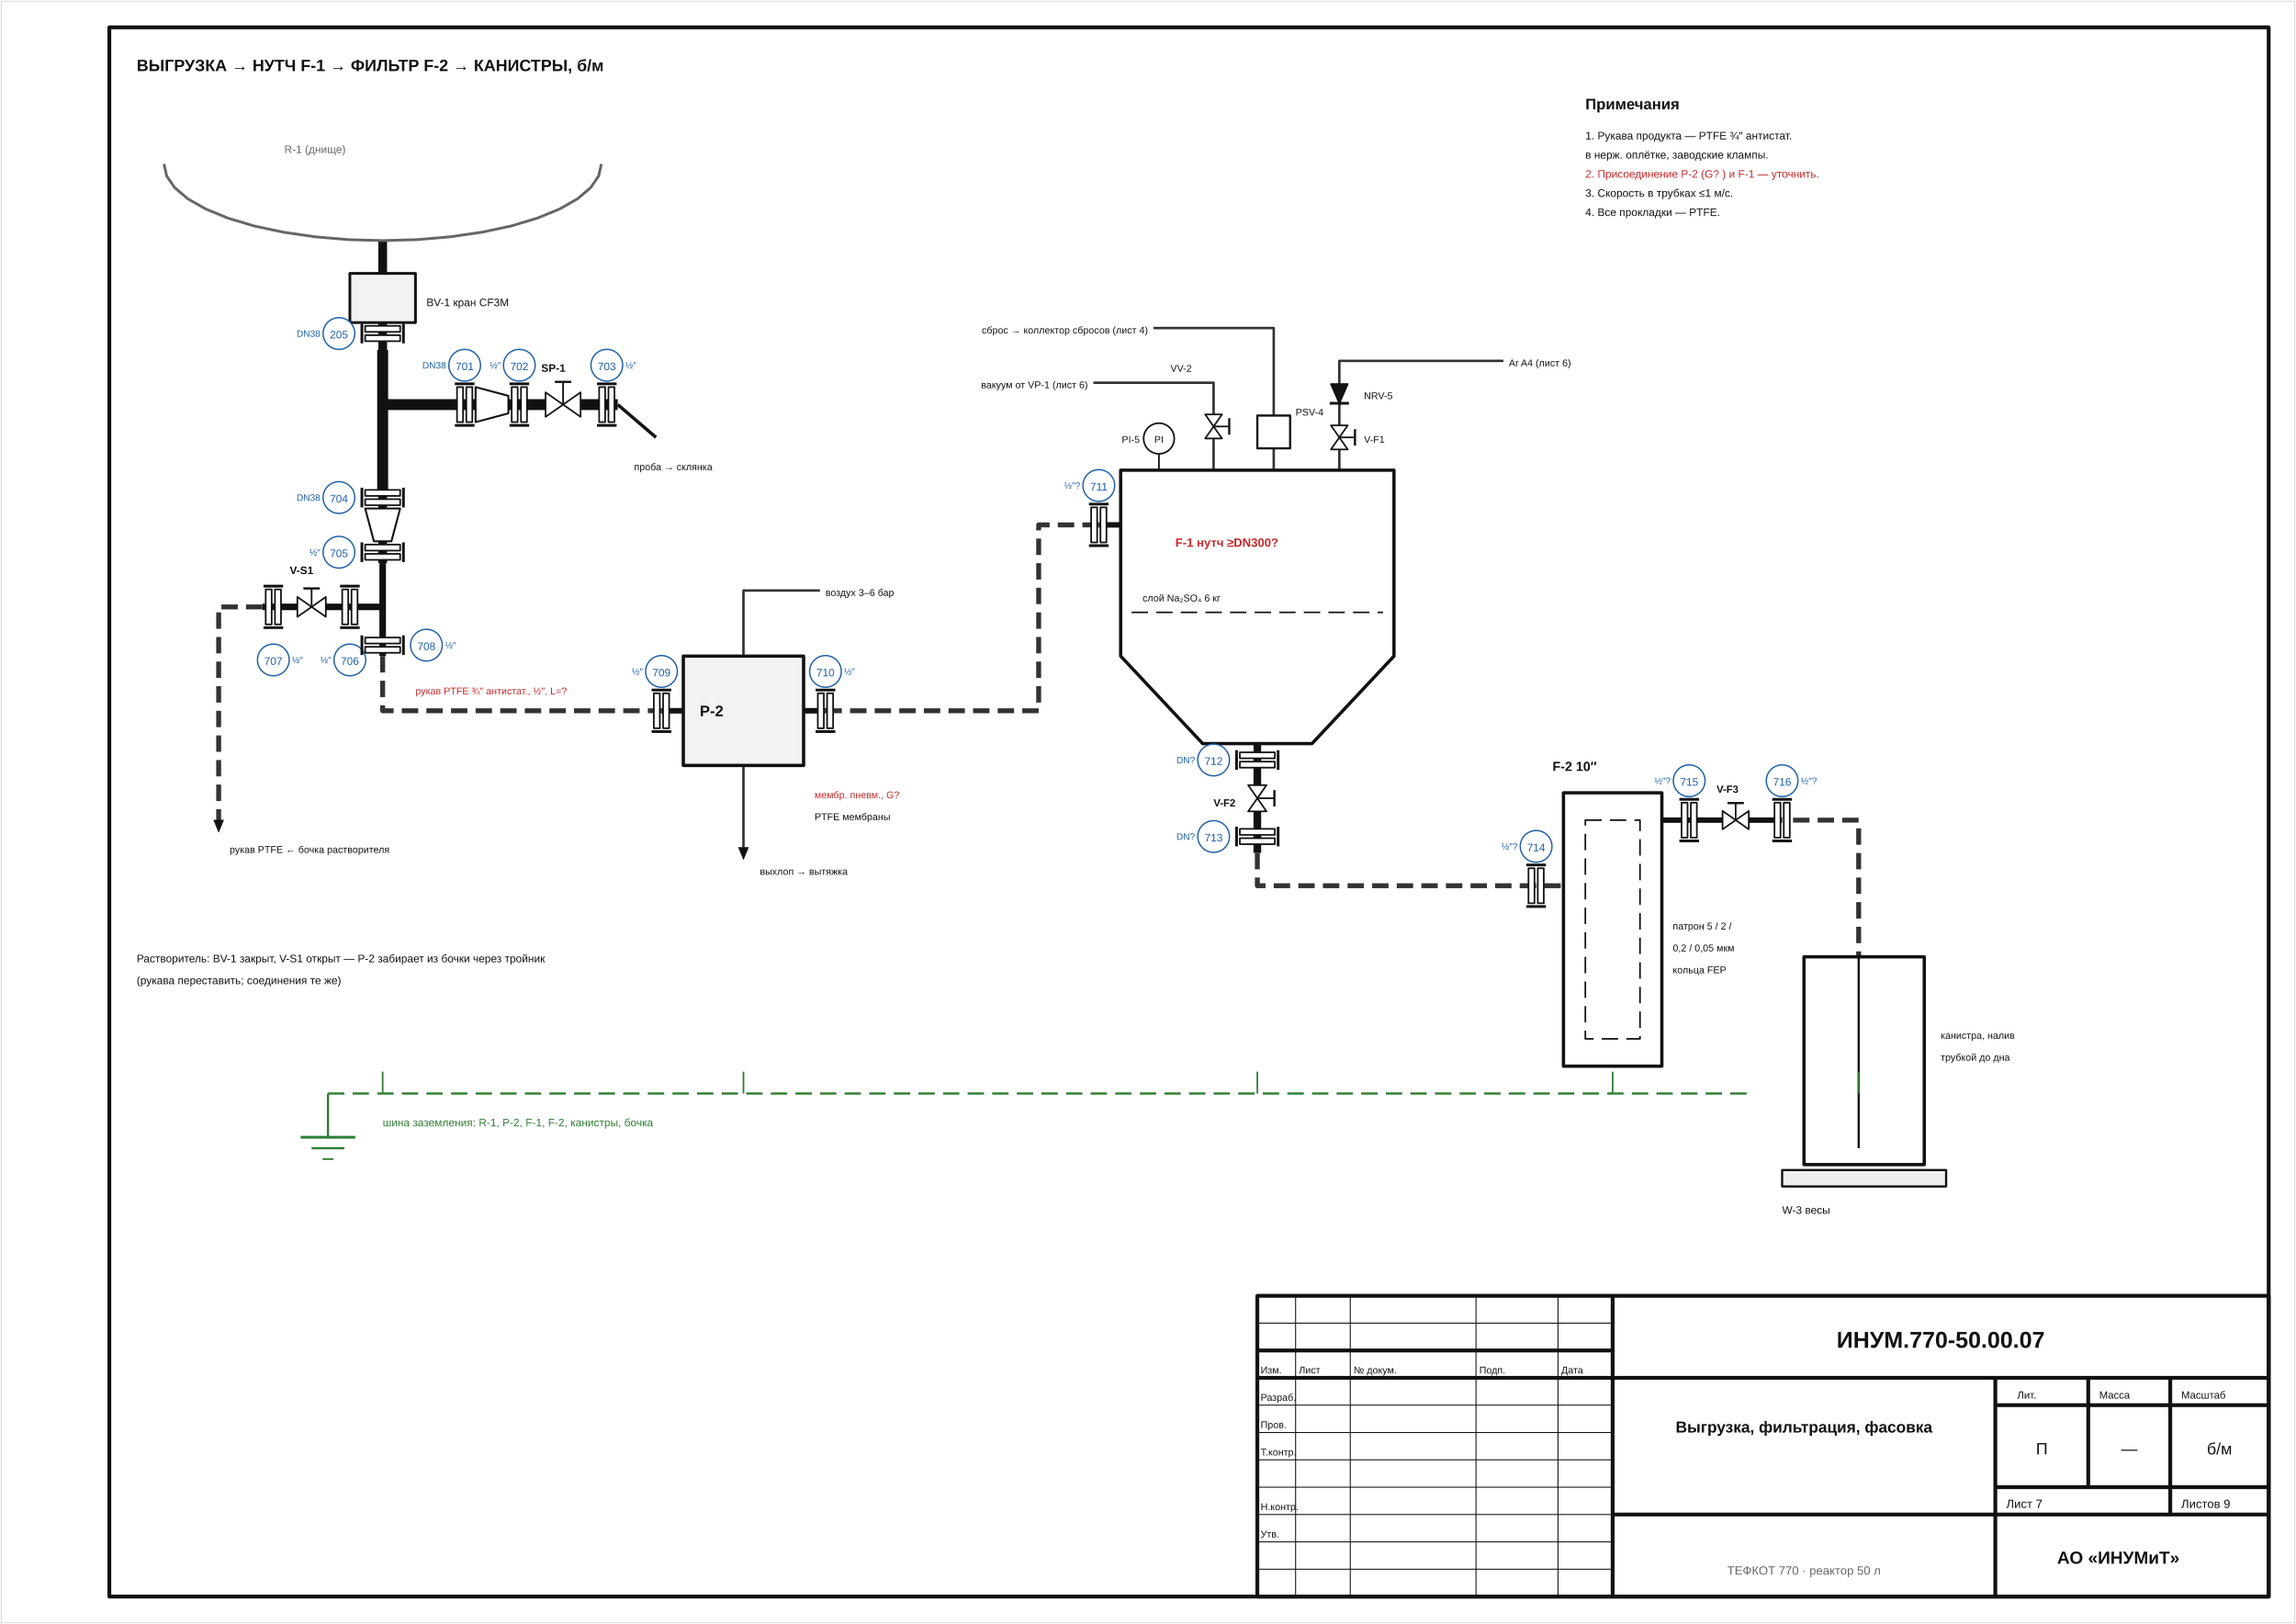
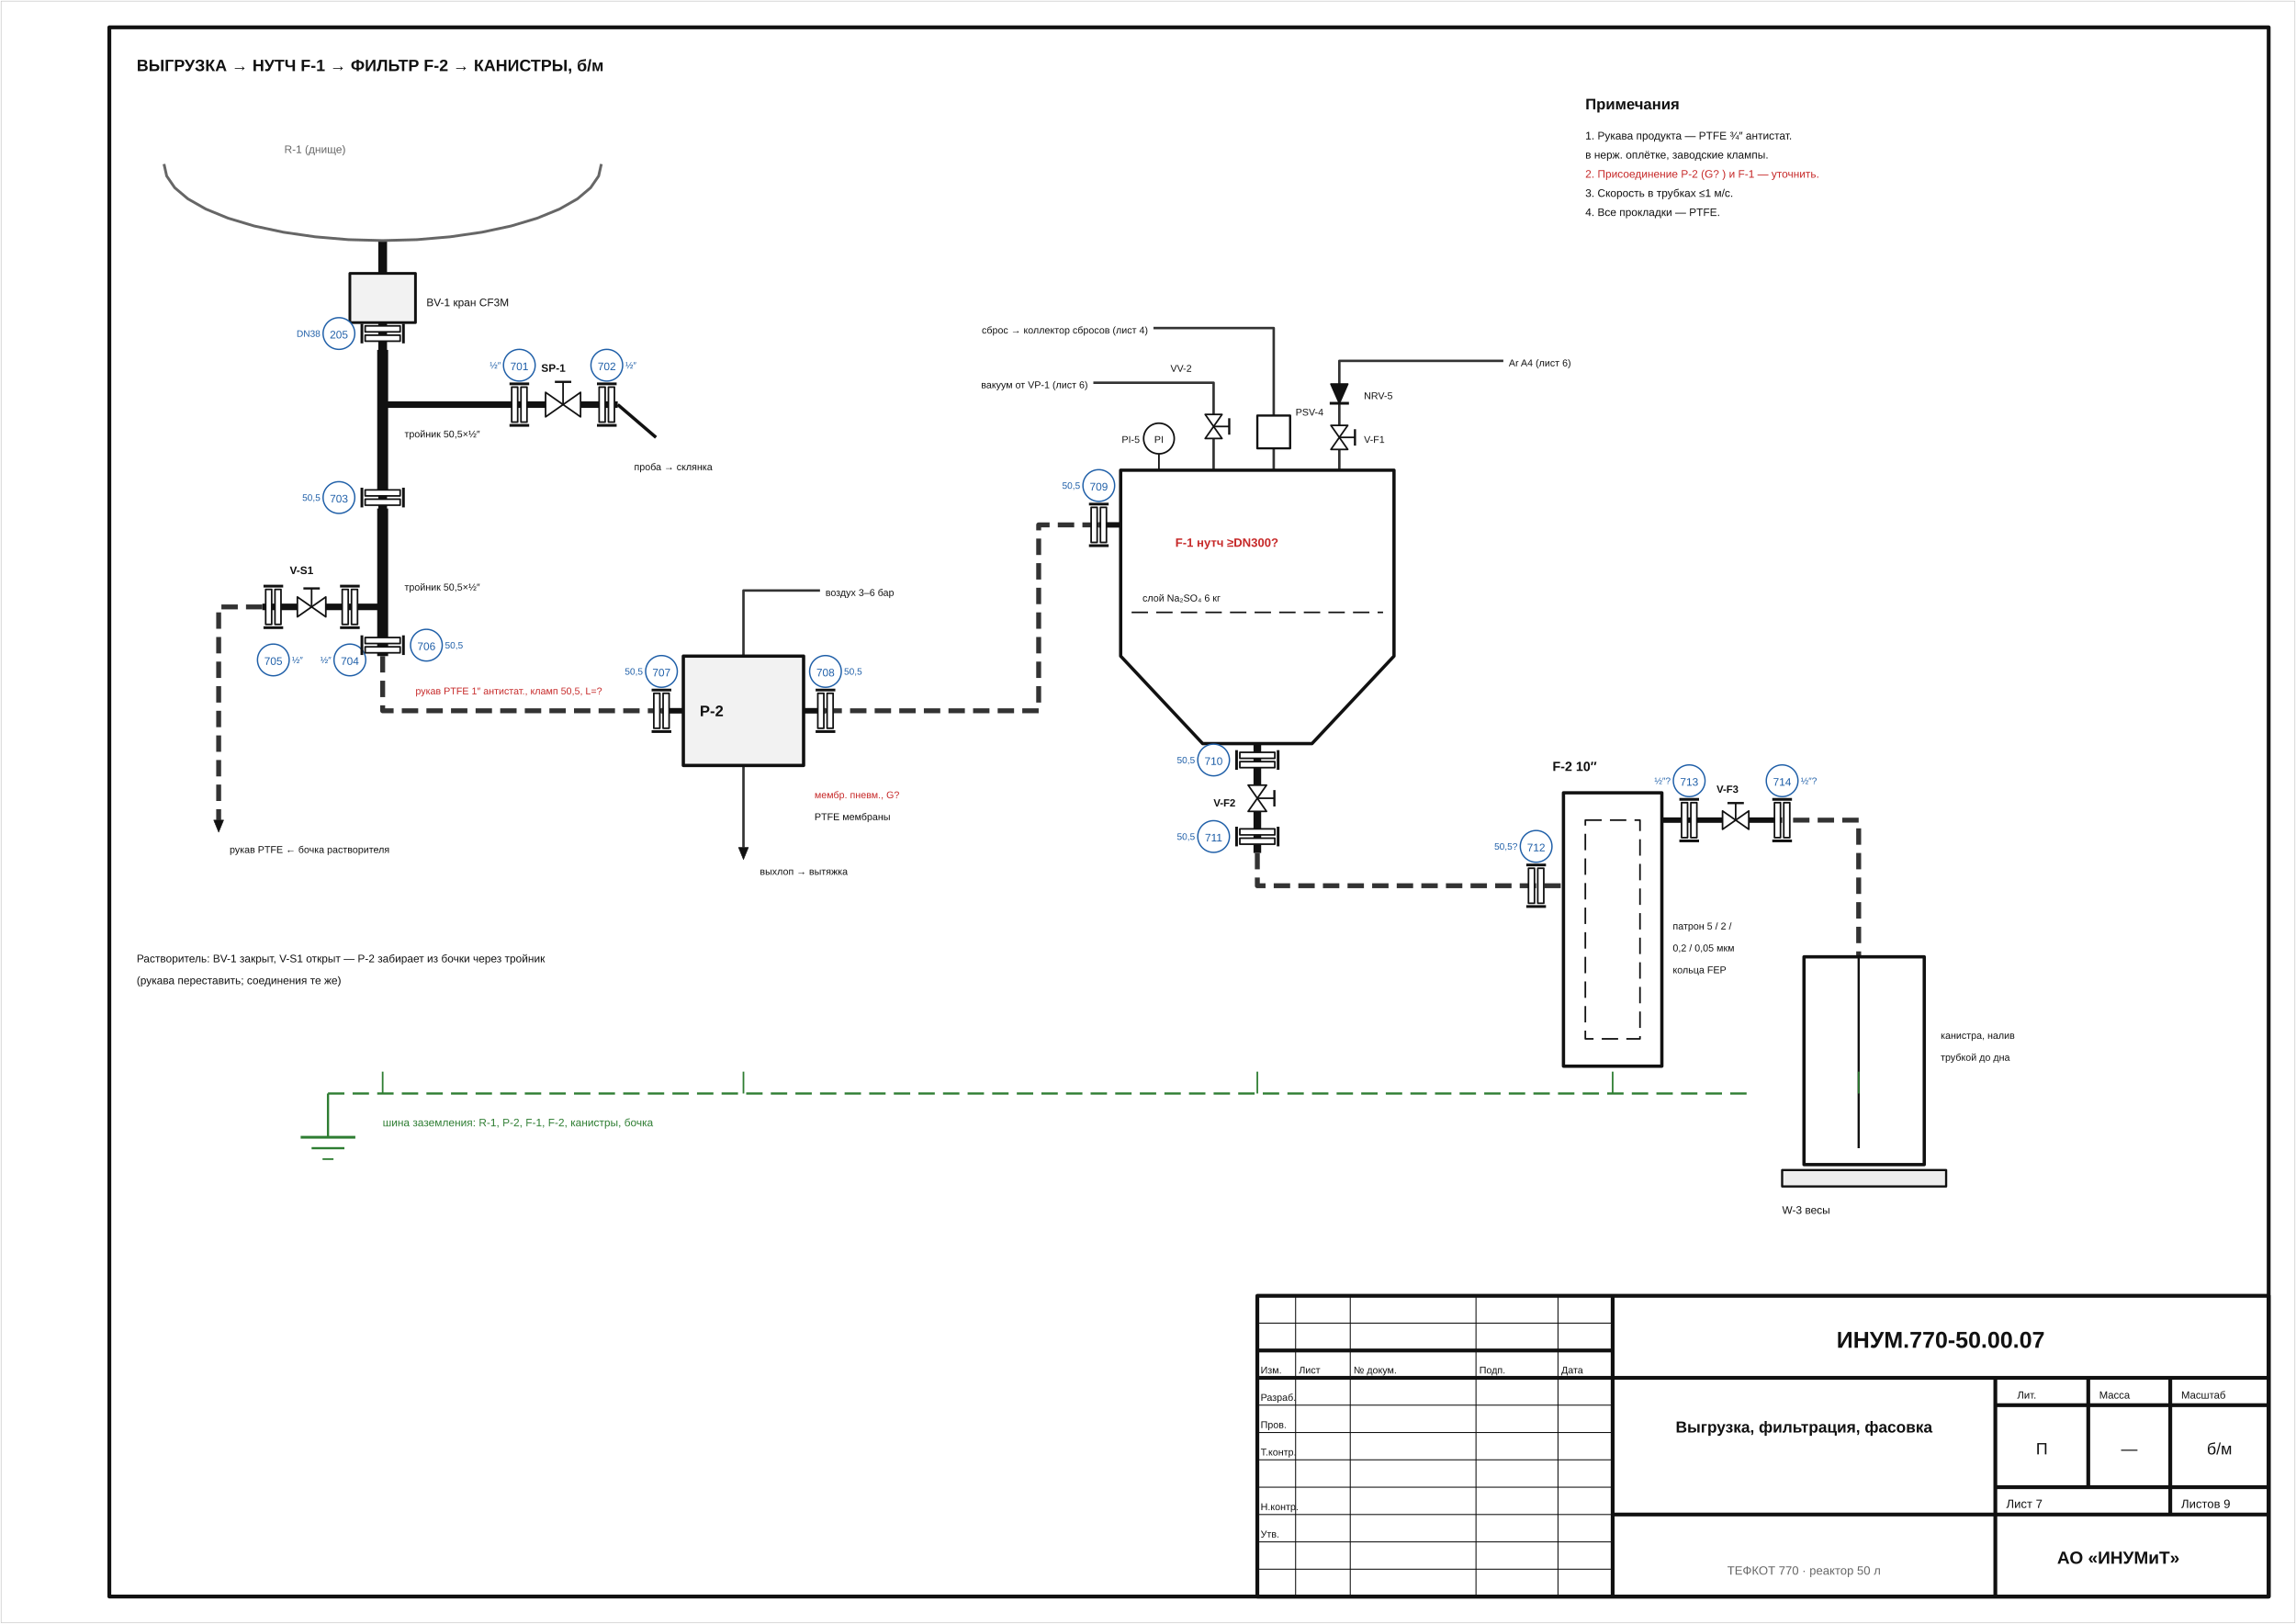
<svg xmlns="http://www.w3.org/2000/svg" viewBox="0 0 420.0 297.0" width="420.0mm" height="297.0mm" font-family="Arial, 'Liberation Sans', sans-serif">
  <rect width="100%" height="100%" fill="#fff" />
  <path d="M230.00,247.00 L295.00,247.00" fill="none" stroke="#111111" stroke-width="0.7" stroke-linejoin="round" />
  <path d="M230.00,252.00 L295.00,252.00" fill="none" stroke="#111111" stroke-width="0.7" stroke-linejoin="round" />
  <path d="M295.00,237.00 L295.00,292.00" fill="none" stroke="#111111" stroke-width="0.7" stroke-linejoin="round" />
  <path d="M295.00,252.00 L415.00,252.00" fill="none" stroke="#111111" stroke-width="0.7" stroke-linejoin="round" />
  <path d="M365.00,252.00 L365.00,292.00" fill="none" stroke="#111111" stroke-width="0.7" stroke-linejoin="round" />
  <path d="M295.00,277.00 L415.00,277.00" fill="none" stroke="#111111" stroke-width="0.7" stroke-linejoin="round" />
  <path d="M365.00,257.00 L415.00,257.00" fill="none" stroke="#111111" stroke-width="0.7" stroke-linejoin="round" />
  <path d="M365.00,272.00 L415.00,272.00" fill="none" stroke="#111111" stroke-width="0.7" stroke-linejoin="round" />
  <path d="M382.00,252.00 L382.00,272.00" fill="none" stroke="#111111" stroke-width="0.7" stroke-linejoin="round" />
  <path d="M397.00,252.00 L397.00,272.00" fill="none" stroke="#111111" stroke-width="0.7" stroke-linejoin="round" />
  <path d="M397.00,272.00 L397.00,277.00" fill="none" stroke="#111111" stroke-width="0.7" stroke-linejoin="round" />
  <path d="M70.00,44.00 L70.00,103.00" fill="none" stroke="#111111" stroke-width="1.6" stroke-linejoin="round" />
  <path d="M70.00,64.00 L70.00,90.00" fill="none" stroke="#111111" stroke-width="2.0" stroke-linejoin="round" />
-   <path d="M70.00,74.00 L99.80,74.00" fill="none" stroke="#111111" stroke-width="2.0" stroke-linejoin="round" />
-   <path d="M106.20,74.00 L113.00,74.00" fill="none" stroke="#111111" stroke-width="2.0" stroke-linejoin="round" />
-   <path d="M70.00,103.00 L70.00,120.00" fill="none" stroke="#111111" stroke-width="1.2" stroke-linejoin="round" />
+   <path d="M70.00,74.00 L99.80,74.00" fill="none" stroke="#111111" stroke-width="1.2" stroke-linejoin="round" />
+   <path d="M106.20,74.00 L113.00,74.00" fill="none" stroke="#111111" stroke-width="1.2" stroke-linejoin="round" />
+   <path d="M70.00,93.00 L70.00,120.00" fill="none" stroke="#111111" stroke-width="2.0" stroke-linejoin="round" />
  <path d="M70.00,111.00 L59.60,111.00" fill="none" stroke="#111111" stroke-width="1.2" stroke-linejoin="round" />
  <path d="M54.40,111.00 L48.00,111.00" fill="none" stroke="#111111" stroke-width="1.2" stroke-linejoin="round" />
  <path d="M48.00,111.00 L40.00,111.00 L40.00,150.00" fill="none" stroke="#333333" stroke-width="0.9" stroke-dasharray="3 1.5" stroke-linejoin="round" />
  <path d="M70.00,120.00 L70.00,130.00 L121.00,130.00" fill="none" stroke="#333333" stroke-width="0.9" stroke-dasharray="3 1.5" stroke-linejoin="round" />
  <path d="M121.00,130.00 L125.00,130.00" fill="none" stroke="#111111" stroke-width="1.0" stroke-linejoin="round" />
  <path d="M147.00,130.00 L151.00,130.00" fill="none" stroke="#111111" stroke-width="1.0" stroke-linejoin="round" />
  <path d="M151.00,130.00 L190.00,130.00 L190.00,96.00 L201.00,96.00" fill="none" stroke="#333333" stroke-width="0.9" stroke-dasharray="3 1.5" stroke-linejoin="round" />
  <path d="M136.00,120.00 L136.00,108.00 L150.00,108.00" fill="none" stroke="#333333" stroke-width="0.45" stroke-linejoin="round" />
  <path d="M136.00,140.00 L136.00,155.00" fill="none" stroke="#333333" stroke-width="0.45" stroke-linejoin="round" />
  <path d="M201.00,96.00 L205.00,96.00" fill="none" stroke="#111111" stroke-width="1.0" stroke-linejoin="round" />
  <path d="M245.00,86.00 L245.00,82.20" fill="none" stroke="#333333" stroke-width="0.45" stroke-linejoin="round" />
  <path d="M245.00,77.80 L245.00,73.76" fill="none" stroke="#333333" stroke-width="0.45" stroke-linejoin="round" />
  <path d="M245.00,70.24 L245.00,66.00 L275.00,66.00" fill="none" stroke="#333333" stroke-width="0.45" stroke-linejoin="round" />
  <path d="M222.00,86.00 L222.00,80.20" fill="none" stroke="#333333" stroke-width="0.45" stroke-linejoin="round" />
  <path d="M222.00,75.80 L222.00,70.00 L200.00,70.00" fill="none" stroke="#333333" stroke-width="0.45" stroke-linejoin="round" />
  <path d="M233.00,86.00 L233.00,82.00" fill="none" stroke="#333333" stroke-width="0.45" stroke-linejoin="round" />
  <path d="M233.00,76.00 L233.00,60.00 L211.00,60.00" fill="none" stroke="#333333" stroke-width="0.45" stroke-linejoin="round" />
  <path d="M230.00,136.00 L230.00,143.60" fill="none" stroke="#111111" stroke-width="1.4" stroke-linejoin="round" />
  <path d="M230.00,148.40 L230.00,156.00" fill="none" stroke="#111111" stroke-width="1.4" stroke-linejoin="round" />
  <path d="M230.00,156.00 L230.00,162.00 L286.00,162.00" fill="none" stroke="#333333" stroke-width="0.9" stroke-dasharray="3 1.5" stroke-linejoin="round" />
  <path d="M304.00,150.00 L315.10,150.00" fill="none" stroke="#111111" stroke-width="1.0" stroke-linejoin="round" />
  <path d="M319.90,150.00 L326.00,150.00" fill="none" stroke="#111111" stroke-width="1.0" stroke-linejoin="round" />
  <path d="M328.00,150.00 L340.00,150.00 L340.00,175.00" fill="none" stroke="#333333" stroke-width="0.9" stroke-dasharray="3 1.5" stroke-linejoin="round" />
  <path d="M0.20,0.20 L419.80,0.20 L419.80,296.80 L0.20,296.80 Z" fill="none" stroke="#bbbbbb" stroke-width="0.1" stroke-linejoin="round" />
  <path d="M20.00,5.00 L415.00,5.00 L415.00,292.00 L20.00,292.00 Z" fill="none" stroke="#111111" stroke-width="0.7" stroke-linejoin="round" />
  <path d="M230.00,237.00 L415.00,237.00 L415.00,292.00 L230.00,292.00 Z" fill="none" stroke="#111111" stroke-width="0.7" stroke-linejoin="round" />
  <path d="M230.00,242.00 L295.00,242.00" fill="none" stroke="#111111" stroke-width="0.18" stroke-linejoin="round" />
  <path d="M230.00,257.00 L295.00,257.00" fill="none" stroke="#111111" stroke-width="0.18" stroke-linejoin="round" />
  <path d="M230.00,262.00 L295.00,262.00" fill="none" stroke="#111111" stroke-width="0.18" stroke-linejoin="round" />
  <path d="M230.00,267.00 L295.00,267.00" fill="none" stroke="#111111" stroke-width="0.18" stroke-linejoin="round" />
  <path d="M230.00,272.00 L295.00,272.00" fill="none" stroke="#111111" stroke-width="0.18" stroke-linejoin="round" />
  <path d="M230.00,277.00 L295.00,277.00" fill="none" stroke="#111111" stroke-width="0.18" stroke-linejoin="round" />
  <path d="M230.00,282.00 L295.00,282.00" fill="none" stroke="#111111" stroke-width="0.18" stroke-linejoin="round" />
  <path d="M230.00,287.00 L295.00,287.00" fill="none" stroke="#111111" stroke-width="0.18" stroke-linejoin="round" />
  <path d="M237.00,237.00 L237.00,292.00" fill="none" stroke="#111111" stroke-width="0.18" stroke-linejoin="round" />
  <path d="M247.00,237.00 L247.00,292.00" fill="none" stroke="#111111" stroke-width="0.18" stroke-linejoin="round" />
  <path d="M270.00,237.00 L270.00,292.00" fill="none" stroke="#111111" stroke-width="0.18" stroke-linejoin="round" />
  <path d="M285.00,237.00 L285.00,292.00" fill="none" stroke="#111111" stroke-width="0.18" stroke-linejoin="round" />
  <text x="230.60" y="251.20" font-size="1.8" text-anchor="start" fill="#111111">Изм.</text>
  <text x="237.60" y="251.20" font-size="1.8" text-anchor="start" fill="#111111">Лист</text>
  <text x="247.60" y="251.20" font-size="1.8" text-anchor="start" fill="#111111">№ докум.</text>
  <text x="270.60" y="251.20" font-size="1.8" text-anchor="start" fill="#111111">Подп.</text>
  <text x="285.60" y="251.20" font-size="1.8" text-anchor="start" fill="#111111">Дата</text>
  <text x="230.60" y="256.20" font-size="1.8" text-anchor="start" fill="#111111">Разраб.</text>
  <text x="230.60" y="261.20" font-size="1.8" text-anchor="start" fill="#111111">Пров.</text>
  <text x="230.60" y="266.20" font-size="1.8" text-anchor="start" fill="#111111">Т.контр.</text>
  <text x="230.60" y="276.20" font-size="1.8" text-anchor="start" fill="#111111">Н.контр.</text>
  <text x="230.60" y="281.20" font-size="1.8" text-anchor="start" fill="#111111">Утв.</text>
  <text x="248.60" y="256.20" font-size="1.8" text-anchor="start" fill="#111111" />
  <text x="355.00" y="246.50" font-size="4.2" text-anchor="middle" fill="#111111" font-weight="bold">ИНУМ.770-50.00.07</text>
  <text x="330.00" y="262.00" font-size="2.9" text-anchor="middle" fill="#111111" font-weight="bold">Выгрузка, фильтрация, фасовка</text>
  <text x="369.00" y="255.80" font-size="1.9" text-anchor="start" fill="#111111">Лит.</text>
  <text x="384.00" y="255.80" font-size="1.9" text-anchor="start" fill="#111111">Масса</text>
  <text x="399.00" y="255.80" font-size="1.9" text-anchor="start" fill="#111111">Масштаб</text>
  <text x="373.50" y="266.00" font-size="3" text-anchor="middle" fill="#111111">П</text>
  <text x="389.50" y="266.00" font-size="3" text-anchor="middle" fill="#111111">—</text>
  <text x="406.00" y="266.00" font-size="3" text-anchor="middle" fill="#111111">б/м</text>
  <text x="367.00" y="275.80" font-size="2.2" text-anchor="start" fill="#111111">Лист 7</text>
  <text x="399.00" y="275.80" font-size="2.2" text-anchor="start" fill="#111111">Листов 9</text>
  <text x="387.50" y="286.00" font-size="3.2" text-anchor="middle" fill="#111111" font-weight="bold">АО «ИНУМиТ»</text>
  <text x="330.00" y="288.00" font-size="2.2" text-anchor="middle" fill="#666666">ТЕФКОТ 770 · реактор 50 л</text>
  <text x="25.00" y="13.00" font-size="3.0" text-anchor="start" fill="#111111" font-weight="bold">ВЫГРУЗКА → НУТЧ F-1 → ФИЛЬТР F-2 → КАНИСТРЫ, б/м</text>
  <path d="M30.00,30.00 L30.49,32.19 L31.96,34.33 L34.36,36.36 L37.64,38.23 L41.72,39.90 L46.49,41.33 L51.84,42.47 L57.64,43.31 L63.74,43.83 L70.00,44.00 L76.26,43.83 L82.36,43.31 L88.16,42.47 L93.51,41.33 L98.28,39.90 L102.36,38.23 L105.64,36.36 L108.04,34.33 L109.51,32.19 L110.00,30.00" fill="none" stroke="#666666" stroke-width="0.5" stroke-linejoin="round" />
  <text x="52.00" y="28.00" font-size="2.0" text-anchor="start" fill="#666666">R-1 (днище)</text>
  <path d="M64.00,50.00 L76.00,50.00 L76.00,59.00 L64.00,59.00 Z" fill="#f2f2f2" stroke="#111111" stroke-width="0.5" stroke-linejoin="round" />
  <text x="78.00" y="56.00" font-size="2.0" text-anchor="start" fill="#111111">BV-1 кран CF3M</text>
  <path d="M66.80,59.60 L73.20,59.60 L73.20,60.70 L66.80,60.70 Z" fill="#ffffff" stroke="#111111" stroke-width="0.3" stroke-linejoin="round" />
  <path d="M66.80,61.30 L73.20,61.30 L73.20,62.40 L66.80,62.40 Z" fill="#ffffff" stroke="#111111" stroke-width="0.3" stroke-linejoin="round" />
  <path d="M66.20,59.20 L66.20,62.80" fill="none" stroke="#111111" stroke-width="0.5" stroke-linejoin="round" />
  <path d="M73.80,59.20 L73.80,62.80" fill="none" stroke="#111111" stroke-width="0.5" stroke-linejoin="round" />
  <circle cx="62.00" cy="61.00" r="2.90" fill="#ffffff" stroke="#1f5fa8" stroke-width="0.25" />
  <text x="62.00" y="61.90" font-size="2.0" text-anchor="middle" fill="#1f5fa8">205</text>
-   <path d="M83.60,70.80 L84.70,70.80 L84.70,77.20 L83.60,77.20 Z" fill="#ffffff" stroke="#111111" stroke-width="0.3" stroke-linejoin="round" />
-   <path d="M85.30,70.80 L86.40,70.80 L86.40,77.20 L85.30,77.20 Z" fill="#ffffff" stroke="#111111" stroke-width="0.3" stroke-linejoin="round" />
-   <path d="M83.20,70.20 L86.80,70.20" fill="none" stroke="#111111" stroke-width="0.5" stroke-linejoin="round" />
-   <path d="M83.20,77.80 L86.80,77.80" fill="none" stroke="#111111" stroke-width="0.5" stroke-linejoin="round" />
-   <circle cx="85.00" cy="66.80" r="2.90" fill="#ffffff" stroke="#1f5fa8" stroke-width="0.25" />
-   <text x="85.00" y="67.70" font-size="2.0" text-anchor="middle" fill="#1f5fa8">701</text>
-   <path d="M87.00,70.80 L87.00,77.20 L93.00,75.60 L93.00,72.40 Z" fill="#ffffff" stroke="#111111" stroke-width="0.35" stroke-linejoin="round" />
  <path d="M93.60,70.80 L94.70,70.80 L94.70,77.20 L93.60,77.20 Z" fill="#ffffff" stroke="#111111" stroke-width="0.3" stroke-linejoin="round" />
  <path d="M95.30,70.80 L96.40,70.80 L96.40,77.20 L95.30,77.20 Z" fill="#ffffff" stroke="#111111" stroke-width="0.3" stroke-linejoin="round" />
  <path d="M93.20,70.20 L96.80,70.20" fill="none" stroke="#111111" stroke-width="0.5" stroke-linejoin="round" />
  <path d="M93.20,77.80 L96.80,77.80" fill="none" stroke="#111111" stroke-width="0.5" stroke-linejoin="round" />
  <circle cx="95.00" cy="66.80" r="2.90" fill="#ffffff" stroke="#1f5fa8" stroke-width="0.25" />
-   <text x="95.00" y="67.70" font-size="2.0" text-anchor="middle" fill="#1f5fa8">702</text>
+   <text x="95.00" y="67.70" font-size="2.0" text-anchor="middle" fill="#1f5fa8">701</text>
+   <text x="74.00" y="80.00" font-size="1.8" text-anchor="start" fill="#111111">тройник 50,5×½″</text>
  <path d="M99.80,71.76 L106.20,76.24 L106.20,71.76 L99.80,76.24 Z" fill="#ffffff" stroke="#111111" stroke-width="0.3" stroke-linejoin="round" />
  <path d="M103.00,74.00 L103.00,69.84" fill="none" stroke="#111111" stroke-width="0.3" stroke-linejoin="round" />
  <path d="M101.50,69.84 L104.50,69.84" fill="none" stroke="#111111" stroke-width="0.4" stroke-linejoin="round" />
  <text x="99.00" y="68.00" font-size="2.0" text-anchor="start" fill="#111111" font-weight="bold">SP-1</text>
  <path d="M109.60,70.80 L110.70,70.80 L110.70,77.20 L109.60,77.20 Z" fill="#ffffff" stroke="#111111" stroke-width="0.3" stroke-linejoin="round" />
  <path d="M111.30,70.80 L112.40,70.80 L112.40,77.20 L111.30,77.20 Z" fill="#ffffff" stroke="#111111" stroke-width="0.3" stroke-linejoin="round" />
  <path d="M109.20,70.20 L112.80,70.20" fill="none" stroke="#111111" stroke-width="0.5" stroke-linejoin="round" />
  <path d="M109.20,77.80 L112.80,77.80" fill="none" stroke="#111111" stroke-width="0.5" stroke-linejoin="round" />
  <circle cx="111.00" cy="66.80" r="2.90" fill="#ffffff" stroke="#1f5fa8" stroke-width="0.25" />
-   <text x="111.00" y="67.70" font-size="2.0" text-anchor="middle" fill="#1f5fa8">703</text>
+   <text x="111.00" y="67.70" font-size="2.0" text-anchor="middle" fill="#1f5fa8">702</text>
  <path d="M113.00,74.00 L120.00,80.00" fill="none" stroke="#111111" stroke-width="0.6" stroke-linejoin="round" />
  <text x="116.00" y="86.00" font-size="1.8" text-anchor="start" fill="#111111">проба → склянка</text>
  <path d="M66.80,89.60 L73.20,89.60 L73.20,90.70 L66.80,90.70 Z" fill="#ffffff" stroke="#111111" stroke-width="0.3" stroke-linejoin="round" />
  <path d="M66.80,91.30 L73.20,91.30 L73.20,92.40 L66.80,92.40 Z" fill="#ffffff" stroke="#111111" stroke-width="0.3" stroke-linejoin="round" />
  <path d="M66.20,89.20 L66.20,92.80" fill="none" stroke="#111111" stroke-width="0.5" stroke-linejoin="round" />
  <path d="M73.80,89.20 L73.80,92.80" fill="none" stroke="#111111" stroke-width="0.5" stroke-linejoin="round" />
  <circle cx="62.00" cy="91.00" r="2.90" fill="#ffffff" stroke="#1f5fa8" stroke-width="0.25" />
-   <text x="62.00" y="91.90" font-size="2.0" text-anchor="middle" fill="#1f5fa8">704</text>
-   <path d="M66.80,93.00 L73.20,93.00 L71.60,99.00 L68.40,99.00 Z" fill="#ffffff" stroke="#111111" stroke-width="0.35" stroke-linejoin="round" />
-   <path d="M66.80,99.60 L73.20,99.60 L73.20,100.70 L66.80,100.70 Z" fill="#ffffff" stroke="#111111" stroke-width="0.3" stroke-linejoin="round" />
-   <path d="M66.80,101.30 L73.20,101.30 L73.20,102.40 L66.80,102.40 Z" fill="#ffffff" stroke="#111111" stroke-width="0.3" stroke-linejoin="round" />
-   <path d="M66.20,99.20 L66.20,102.80" fill="none" stroke="#111111" stroke-width="0.5" stroke-linejoin="round" />
-   <path d="M73.80,99.20 L73.80,102.80" fill="none" stroke="#111111" stroke-width="0.5" stroke-linejoin="round" />
-   <circle cx="62.00" cy="101.00" r="2.90" fill="#ffffff" stroke="#1f5fa8" stroke-width="0.25" />
-   <text x="62.00" y="101.90" font-size="2.0" text-anchor="middle" fill="#1f5fa8">705</text>
+   <text x="62.00" y="91.90" font-size="2.0" text-anchor="middle" fill="#1f5fa8">703</text>
+   <text x="74.00" y="108.00" font-size="1.8" text-anchor="start" fill="#111111">тройник 50,5×½″</text>
  <path d="M62.60,107.80 L63.70,107.80 L63.70,114.20 L62.60,114.20 Z" fill="#ffffff" stroke="#111111" stroke-width="0.3" stroke-linejoin="round" />
  <path d="M64.30,107.80 L65.40,107.80 L65.40,114.20 L64.30,114.20 Z" fill="#ffffff" stroke="#111111" stroke-width="0.3" stroke-linejoin="round" />
  <path d="M62.20,107.20 L65.80,107.20" fill="none" stroke="#111111" stroke-width="0.5" stroke-linejoin="round" />
  <path d="M62.20,114.80 L65.80,114.80" fill="none" stroke="#111111" stroke-width="0.5" stroke-linejoin="round" />
  <circle cx="64.00" cy="120.70" r="2.90" fill="#ffffff" stroke="#1f5fa8" stroke-width="0.25" />
-   <text x="64.00" y="121.60" font-size="2.0" text-anchor="middle" fill="#1f5fa8">706</text>
+   <text x="64.00" y="121.60" font-size="2.0" text-anchor="middle" fill="#1f5fa8">704</text>
  <path d="M54.40,109.18 L59.60,112.82 L59.60,109.18 L54.40,112.82 Z" fill="#ffffff" stroke="#111111" stroke-width="0.3" stroke-linejoin="round" />
  <path d="M57.00,111.00 L57.00,107.62" fill="none" stroke="#111111" stroke-width="0.3" stroke-linejoin="round" />
  <path d="M55.50,107.62 L58.50,107.62" fill="none" stroke="#111111" stroke-width="0.4" stroke-linejoin="round" />
  <text x="53.00" y="105.00" font-size="2.0" text-anchor="start" fill="#111111" font-weight="bold">V-S1</text>
  <path d="M48.60,107.80 L49.70,107.80 L49.70,114.20 L48.60,114.20 Z" fill="#ffffff" stroke="#111111" stroke-width="0.3" stroke-linejoin="round" />
  <path d="M50.30,107.80 L51.40,107.80 L51.40,114.20 L50.30,114.20 Z" fill="#ffffff" stroke="#111111" stroke-width="0.3" stroke-linejoin="round" />
  <path d="M48.20,107.20 L51.80,107.20" fill="none" stroke="#111111" stroke-width="0.5" stroke-linejoin="round" />
  <path d="M48.20,114.80 L51.80,114.80" fill="none" stroke="#111111" stroke-width="0.5" stroke-linejoin="round" />
  <circle cx="50.00" cy="120.70" r="2.90" fill="#ffffff" stroke="#1f5fa8" stroke-width="0.25" />
-   <text x="50.00" y="121.60" font-size="2.0" text-anchor="middle" fill="#1f5fa8">707</text>
+   <text x="50.00" y="121.60" font-size="2.0" text-anchor="middle" fill="#1f5fa8">705</text>
  <path d="M40.00,152.20 L39.10,150.00 L40.90,150.00 Z" fill="#111111" stroke="#111111" stroke-width="0.1" stroke-linejoin="round" />
  <text x="42.00" y="156.00" font-size="1.8" text-anchor="start" fill="#111111">рукав PTFE ← бочка растворителя</text>
  <path d="M66.80,116.60 L73.20,116.60 L73.20,117.70 L66.80,117.70 Z" fill="#ffffff" stroke="#111111" stroke-width="0.3" stroke-linejoin="round" />
  <path d="M66.80,118.30 L73.20,118.30 L73.20,119.40 L66.80,119.40 Z" fill="#ffffff" stroke="#111111" stroke-width="0.3" stroke-linejoin="round" />
  <path d="M66.20,116.20 L66.20,119.80" fill="none" stroke="#111111" stroke-width="0.5" stroke-linejoin="round" />
  <path d="M73.80,116.20 L73.80,119.80" fill="none" stroke="#111111" stroke-width="0.5" stroke-linejoin="round" />
  <circle cx="78.00" cy="118.00" r="2.90" fill="#ffffff" stroke="#1f5fa8" stroke-width="0.25" />
-   <text x="78.00" y="118.90" font-size="2.0" text-anchor="middle" fill="#1f5fa8">708</text>
-   <text x="76.00" y="127.00" font-size="1.8" text-anchor="start" fill="#c62828">рукав PTFE ¾″ антистат., ½″, L=?</text>
+   <text x="78.00" y="118.90" font-size="2.0" text-anchor="middle" fill="#1f5fa8">706</text>
+   <text x="76.00" y="127.00" font-size="1.8" text-anchor="start" fill="#c62828">рукав PTFE 1″ антистат., кламп 50,5, L=?</text>
  <path d="M119.60,126.80 L120.70,126.80 L120.70,133.20 L119.60,133.20 Z" fill="#ffffff" stroke="#111111" stroke-width="0.3" stroke-linejoin="round" />
  <path d="M121.30,126.80 L122.40,126.80 L122.40,133.20 L121.30,133.20 Z" fill="#ffffff" stroke="#111111" stroke-width="0.3" stroke-linejoin="round" />
  <path d="M119.20,126.20 L122.80,126.20" fill="none" stroke="#111111" stroke-width="0.5" stroke-linejoin="round" />
  <path d="M119.20,133.80 L122.80,133.80" fill="none" stroke="#111111" stroke-width="0.5" stroke-linejoin="round" />
  <circle cx="121.00" cy="122.80" r="2.90" fill="#ffffff" stroke="#1f5fa8" stroke-width="0.25" />
-   <text x="121.00" y="123.70" font-size="2.0" text-anchor="middle" fill="#1f5fa8">709</text>
+   <text x="121.00" y="123.70" font-size="2.0" text-anchor="middle" fill="#1f5fa8">707</text>
  <path d="M125.00,120.00 L147.00,120.00 L147.00,140.00 L125.00,140.00 Z" fill="#f2f2f2" stroke="#111111" stroke-width="0.6" stroke-linejoin="round" />
  <text x="128.00" y="131.00" font-size="2.8" text-anchor="start" fill="#111111" font-weight="bold">P-2</text>
  <text x="149.00" y="146.00" font-size="1.8" text-anchor="start" fill="#c62828">мембр. пневм., G?</text>
  <text x="149.00" y="150.00" font-size="1.8" text-anchor="start" fill="#111111">PTFE мембраны</text>
  <path d="M149.60,126.80 L150.70,126.80 L150.70,133.20 L149.60,133.20 Z" fill="#ffffff" stroke="#111111" stroke-width="0.3" stroke-linejoin="round" />
  <path d="M151.30,126.80 L152.40,126.80 L152.40,133.20 L151.30,133.20 Z" fill="#ffffff" stroke="#111111" stroke-width="0.3" stroke-linejoin="round" />
  <path d="M149.20,126.20 L152.80,126.20" fill="none" stroke="#111111" stroke-width="0.5" stroke-linejoin="round" />
  <path d="M149.20,133.80 L152.80,133.80" fill="none" stroke="#111111" stroke-width="0.5" stroke-linejoin="round" />
  <circle cx="151.00" cy="122.80" r="2.90" fill="#ffffff" stroke="#1f5fa8" stroke-width="0.25" />
-   <text x="151.00" y="123.70" font-size="2.0" text-anchor="middle" fill="#1f5fa8">710</text>
+   <text x="151.00" y="123.70" font-size="2.0" text-anchor="middle" fill="#1f5fa8">708</text>
  <text x="151.00" y="109.00" font-size="1.8" text-anchor="start" fill="#111111">воздух 3–6 бар</text>
  <path d="M136.00,157.20 L135.10,155.00 L136.90,155.00 Z" fill="#111111" stroke="#111111" stroke-width="0.1" stroke-linejoin="round" />
  <text x="139.00" y="160.00" font-size="1.8" text-anchor="start" fill="#111111">выхлоп → вытяжка</text>
  <path d="M199.60,92.80 L200.70,92.80 L200.70,99.20 L199.60,99.20 Z" fill="#ffffff" stroke="#111111" stroke-width="0.3" stroke-linejoin="round" />
  <path d="M201.30,92.80 L202.40,92.80 L202.40,99.20 L201.30,99.20 Z" fill="#ffffff" stroke="#111111" stroke-width="0.3" stroke-linejoin="round" />
  <path d="M199.20,92.20 L202.80,92.20" fill="none" stroke="#111111" stroke-width="0.5" stroke-linejoin="round" />
  <path d="M199.20,99.80 L202.80,99.80" fill="none" stroke="#111111" stroke-width="0.5" stroke-linejoin="round" />
  <circle cx="201.00" cy="88.80" r="2.90" fill="#ffffff" stroke="#1f5fa8" stroke-width="0.25" />
-   <text x="201.00" y="89.70" font-size="2.0" text-anchor="middle" fill="#1f5fa8">711</text>
+   <text x="201.00" y="89.70" font-size="2.0" text-anchor="middle" fill="#1f5fa8">709</text>
  <path d="M205.00,86.00 L255.00,86.00 L255.00,120.00 L240.00,136.00 L220.00,136.00 L205.00,120.00 Z" fill="#ffffff" stroke="#111111" stroke-width="0.6" stroke-linejoin="round" />
  <path d="M207.00,112.00 L253.00,112.00" fill="none" stroke="#111111" stroke-width="0.3" stroke-dasharray="3 1.5" stroke-linejoin="round" />
  <text x="209.00" y="110.00" font-size="1.8" text-anchor="start" fill="#111111">слой Na₂SO₄ 6 кг</text>
  <text x="215.00" y="100.00" font-size="2.2" text-anchor="start" fill="#c62828" font-weight="bold">F-1 нутч ≥DN300?</text>
  <text x="276.00" y="67.00" font-size="1.8" text-anchor="start" fill="#111111">Ar A4 (лист 6)</text>
  <path d="M243.46,77.80 L246.54,82.20 L243.46,82.20 L246.54,77.80 Z" fill="#ffffff" stroke="#111111" stroke-width="0.3" stroke-linejoin="round" />
  <path d="M245.00,80.00 L247.86,80.00" fill="none" stroke="#111111" stroke-width="0.3" stroke-linejoin="round" />
  <path d="M247.86,78.50 L247.86,81.50" fill="none" stroke="#111111" stroke-width="0.4" stroke-linejoin="round" />
  <text x="249.50" y="81.00" font-size="1.8" text-anchor="start" fill="#111111">V-F1</text>
  <path d="M245.00,73.76 L243.46,70.24 L246.54,70.24 Z" fill="#111111" stroke="#111111" stroke-width="0.3" stroke-linejoin="round" />
  <path d="M243.24,73.76 L246.76,73.76" fill="none" stroke="#111111" stroke-width="0.5" stroke-linejoin="round" />
  <text x="249.50" y="73.00" font-size="1.8" text-anchor="start" fill="#111111">NRV-5</text>
  <text x="199.00" y="71.00" font-size="1.8" text-anchor="end" fill="#111111">вакуум от VP-1 (лист 6)</text>
  <path d="M220.46,75.80 L223.54,80.20 L220.46,80.20 L223.54,75.80 Z" fill="#ffffff" stroke="#111111" stroke-width="0.3" stroke-linejoin="round" />
  <path d="M222.00,78.00 L224.86,78.00" fill="none" stroke="#111111" stroke-width="0.3" stroke-linejoin="round" />
  <path d="M224.86,76.50 L224.86,79.50" fill="none" stroke="#111111" stroke-width="0.4" stroke-linejoin="round" />
  <text x="218.00" y="68.00" font-size="1.8" text-anchor="end" fill="#111111">VV-2</text>
  <path d="M212.00,86.00 L212.00,83.00" fill="none" stroke="#111111" stroke-width="0.3" stroke-linejoin="round" />
  <circle cx="212.00" cy="80.20" r="2.80" fill="#ffffff" stroke="#111111" stroke-width="0.3" />
  <text x="212.00" y="81.00" font-size="1.8" text-anchor="middle" fill="#111111">PI</text>
  <text x="208.50" y="81.00" font-size="1.8" text-anchor="end" fill="#111111">PI-5</text>
  <path d="M230.00,76.00 L236.00,76.00 L236.00,82.00 L230.00,82.00 Z" fill="#ffffff" stroke="#111111" stroke-width="0.4" stroke-linejoin="round" />
  <text x="237.00" y="76.00" font-size="1.8" text-anchor="start" fill="#111111">PSV-4</text>
  <text x="210.00" y="61.00" font-size="1.8" text-anchor="end" fill="#111111">сброс → коллектор сбросов (лист 4)</text>
  <path d="M226.80,137.60 L233.20,137.60 L233.20,138.70 L226.80,138.70 Z" fill="#ffffff" stroke="#111111" stroke-width="0.3" stroke-linejoin="round" />
  <path d="M226.80,139.30 L233.20,139.30 L233.20,140.40 L226.80,140.40 Z" fill="#ffffff" stroke="#111111" stroke-width="0.3" stroke-linejoin="round" />
  <path d="M226.20,137.20 L226.20,140.80" fill="none" stroke="#111111" stroke-width="0.5" stroke-linejoin="round" />
  <path d="M233.80,137.20 L233.80,140.80" fill="none" stroke="#111111" stroke-width="0.5" stroke-linejoin="round" />
  <circle cx="222.00" cy="139.00" r="2.90" fill="#ffffff" stroke="#1f5fa8" stroke-width="0.25" />
-   <text x="222.00" y="139.90" font-size="2.0" text-anchor="middle" fill="#1f5fa8">712</text>
+   <text x="222.00" y="139.90" font-size="2.0" text-anchor="middle" fill="#1f5fa8">710</text>
  <path d="M228.32,143.60 L231.68,148.40 L228.32,148.40 L231.68,143.60 Z" fill="#ffffff" stroke="#111111" stroke-width="0.3" stroke-linejoin="round" />
  <path d="M230.00,146.00 L233.12,146.00" fill="none" stroke="#111111" stroke-width="0.3" stroke-linejoin="round" />
  <path d="M233.12,144.50 L233.12,147.50" fill="none" stroke="#111111" stroke-width="0.4" stroke-linejoin="round" />
  <text x="226.00" y="147.50" font-size="1.9" text-anchor="end" fill="#111111" font-weight="bold">V-F2</text>
  <path d="M226.80,151.60 L233.20,151.60 L233.20,152.70 L226.80,152.70 Z" fill="#ffffff" stroke="#111111" stroke-width="0.3" stroke-linejoin="round" />
  <path d="M226.80,153.30 L233.20,153.30 L233.20,154.40 L226.80,154.40 Z" fill="#ffffff" stroke="#111111" stroke-width="0.3" stroke-linejoin="round" />
  <path d="M226.20,151.20 L226.20,154.80" fill="none" stroke="#111111" stroke-width="0.5" stroke-linejoin="round" />
  <path d="M233.80,151.20 L233.80,154.80" fill="none" stroke="#111111" stroke-width="0.5" stroke-linejoin="round" />
  <circle cx="222.00" cy="153.00" r="2.90" fill="#ffffff" stroke="#1f5fa8" stroke-width="0.25" />
-   <text x="222.00" y="153.90" font-size="2.0" text-anchor="middle" fill="#1f5fa8">713</text>
+   <text x="222.00" y="153.90" font-size="2.0" text-anchor="middle" fill="#1f5fa8">711</text>
  <path d="M279.60,158.80 L280.70,158.80 L280.70,165.20 L279.60,165.20 Z" fill="#ffffff" stroke="#111111" stroke-width="0.3" stroke-linejoin="round" />
  <path d="M281.30,158.80 L282.40,158.80 L282.40,165.20 L281.30,165.20 Z" fill="#ffffff" stroke="#111111" stroke-width="0.3" stroke-linejoin="round" />
  <path d="M279.20,158.20 L282.80,158.20" fill="none" stroke="#111111" stroke-width="0.5" stroke-linejoin="round" />
  <path d="M279.20,165.80 L282.80,165.80" fill="none" stroke="#111111" stroke-width="0.5" stroke-linejoin="round" />
  <circle cx="281.00" cy="154.80" r="2.90" fill="#ffffff" stroke="#1f5fa8" stroke-width="0.25" />
-   <text x="281.00" y="155.70" font-size="2.0" text-anchor="middle" fill="#1f5fa8">714</text>
+   <text x="281.00" y="155.70" font-size="2.0" text-anchor="middle" fill="#1f5fa8">712</text>
  <path d="M286.00,145.00 L304.00,145.00 L304.00,195.00 L286.00,195.00 Z" fill="#ffffff" stroke="#111111" stroke-width="0.6" stroke-linejoin="round" />
  <path d="M290.00,150.00 L300.00,150.00 L300.00,190.00 L290.00,190.00 Z" fill="none" stroke="#111111" stroke-width="0.3" stroke-dasharray="3 1.5" stroke-linejoin="round" />
  <text x="284.00" y="141.00" font-size="2.4" text-anchor="start" fill="#111111" font-weight="bold">F-2 10″</text>
  <text x="306.00" y="170.00" font-size="1.8" text-anchor="start" fill="#111111">патрон 5 / 2 /</text>
  <text x="306.00" y="174.00" font-size="1.8" text-anchor="start" fill="#111111">0,2 / 0,05 мкм</text>
  <text x="306.00" y="178.00" font-size="1.8" text-anchor="start" fill="#111111">кольца FEP</text>
  <path d="M307.60,146.80 L308.70,146.80 L308.70,153.20 L307.60,153.20 Z" fill="#ffffff" stroke="#111111" stroke-width="0.3" stroke-linejoin="round" />
  <path d="M309.30,146.80 L310.40,146.80 L310.40,153.20 L309.30,153.20 Z" fill="#ffffff" stroke="#111111" stroke-width="0.3" stroke-linejoin="round" />
  <path d="M307.20,146.20 L310.80,146.20" fill="none" stroke="#111111" stroke-width="0.5" stroke-linejoin="round" />
  <path d="M307.20,153.80 L310.80,153.80" fill="none" stroke="#111111" stroke-width="0.5" stroke-linejoin="round" />
  <circle cx="309.00" cy="142.80" r="2.90" fill="#ffffff" stroke="#1f5fa8" stroke-width="0.25" />
-   <text x="309.00" y="143.70" font-size="2.0" text-anchor="middle" fill="#1f5fa8">715</text>
+   <text x="309.00" y="143.70" font-size="2.0" text-anchor="middle" fill="#1f5fa8">713</text>
  <path d="M315.10,148.32 L319.90,151.68 L319.90,148.32 L315.10,151.68 Z" fill="#ffffff" stroke="#111111" stroke-width="0.3" stroke-linejoin="round" />
  <path d="M317.50,150.00 L317.50,146.88" fill="none" stroke="#111111" stroke-width="0.3" stroke-linejoin="round" />
  <path d="M316.00,146.88 L319.00,146.88" fill="none" stroke="#111111" stroke-width="0.4" stroke-linejoin="round" />
  <text x="314.00" y="145.00" font-size="1.9" text-anchor="start" fill="#111111" font-weight="bold">V-F3</text>
  <path d="M324.60,146.80 L325.70,146.80 L325.70,153.20 L324.60,153.20 Z" fill="#ffffff" stroke="#111111" stroke-width="0.3" stroke-linejoin="round" />
  <path d="M326.30,146.80 L327.40,146.80 L327.40,153.20 L326.30,153.20 Z" fill="#ffffff" stroke="#111111" stroke-width="0.3" stroke-linejoin="round" />
  <path d="M324.20,146.20 L327.80,146.20" fill="none" stroke="#111111" stroke-width="0.5" stroke-linejoin="round" />
  <path d="M324.20,153.80 L327.80,153.80" fill="none" stroke="#111111" stroke-width="0.5" stroke-linejoin="round" />
  <circle cx="326.00" cy="142.80" r="2.90" fill="#ffffff" stroke="#1f5fa8" stroke-width="0.25" />
-   <text x="326.00" y="143.70" font-size="2.0" text-anchor="middle" fill="#1f5fa8">716</text>
+   <text x="326.00" y="143.70" font-size="2.0" text-anchor="middle" fill="#1f5fa8">714</text>
  <path d="M330.00,175.00 L352.00,175.00 L352.00,213.00 L330.00,213.00 Z" fill="#ffffff" stroke="#111111" stroke-width="0.6" stroke-linejoin="round" />
  <path d="M340.00,175.00 L340.00,210.00" fill="none" stroke="#111111" stroke-width="0.4" stroke-linejoin="round" />
  <text x="355.00" y="190.00" font-size="1.8" text-anchor="start" fill="#111111">канистра, налив</text>
  <text x="355.00" y="194.00" font-size="1.8" text-anchor="start" fill="#111111">трубкой до дна</text>
  <path d="M326.00,214.00 L356.00,214.00 L356.00,217.00 L326.00,217.00 Z" fill="#eeeeee" stroke="#111111" stroke-width="0.4" stroke-linejoin="round" />
  <text x="326.00" y="222.00" font-size="2.0" text-anchor="start" fill="#111111">W-3 весы</text>
  <path d="M60.00,200.00 L320.00,200.00" fill="none" stroke="#2e7d32" stroke-width="0.4" stroke-dasharray="3 1.5" stroke-linejoin="round" />
  <path d="M70.00,200.00 L70.00,196.00" fill="none" stroke="#2e7d32" stroke-width="0.3" stroke-linejoin="round" />
  <path d="M136.00,200.00 L136.00,196.00" fill="none" stroke="#2e7d32" stroke-width="0.3" stroke-linejoin="round" />
  <path d="M230.00,200.00 L230.00,196.00" fill="none" stroke="#2e7d32" stroke-width="0.3" stroke-linejoin="round" />
  <path d="M295.00,200.00 L295.00,196.00" fill="none" stroke="#2e7d32" stroke-width="0.3" stroke-linejoin="round" />
  <path d="M340.00,200.00 L340.00,196.00" fill="none" stroke="#2e7d32" stroke-width="0.3" stroke-linejoin="round" />
  <path d="M60.00,200.00 L60.00,208.00" fill="none" stroke="#2e7d32" stroke-width="0.4" stroke-linejoin="round" />
  <path d="M55.00,208.00 L65.00,208.00" fill="none" stroke="#2e7d32" stroke-width="0.5" stroke-linejoin="round" />
  <path d="M57.00,210.00 L63.00,210.00" fill="none" stroke="#2e7d32" stroke-width="0.4" stroke-linejoin="round" />
  <path d="M59.00,212.00 L61.00,212.00" fill="none" stroke="#2e7d32" stroke-width="0.3" stroke-linejoin="round" />
  <text x="70.00" y="206.00" font-size="2.0" text-anchor="start" fill="#2e7d32">шина заземления: R-1, P-2, F-1, F-2, канистры, бочка</text>
  <text x="25.00" y="176.00" font-size="2.0" text-anchor="start" fill="#111111">Растворитель: BV-1 закрыт, V-S1 открыт — P-2 забирает из бочки через тройник</text>
  <text x="25.00" y="180.00" font-size="2.0" text-anchor="start" fill="#111111">(рукава переставить; соединения те же)</text>
  <text x="290.00" y="20.00" font-size="2.8" text-anchor="start" fill="#111111" font-weight="bold">Примечания</text>
  <text x="290.00" y="25.50" font-size="2.0" text-anchor="start" fill="#111111">1. Рукава продукта — PTFE ¾″ антистат.</text>
  <text x="290.00" y="29.00" font-size="2.0" text-anchor="start" fill="#111111">   в нерж. оплётке, заводские клампы.</text>
  <text x="290.00" y="32.50" font-size="2.0" text-anchor="start" fill="#c62828">2. Присоединение P-2 (G? ) и F-1 — уточнить.</text>
  <text x="290.00" y="36.00" font-size="2.0" text-anchor="start" fill="#111111">3. Скорость в трубках ≤1 м/с.</text>
  <text x="290.00" y="39.50" font-size="2.0" text-anchor="start" fill="#111111">4. Все прокладки — PTFE.</text>
  <text x="58.60" y="61.60" font-size="1.7" text-anchor="end" fill="#1f5fa8">DN38</text>
-   <text x="81.60" y="67.40" font-size="1.7" text-anchor="end" fill="#1f5fa8">DN38</text>
  <text x="91.60" y="67.40" font-size="1.7" text-anchor="end" fill="#1f5fa8">½″</text>
  <text x="114.40" y="67.40" font-size="1.7" text-anchor="start" fill="#1f5fa8">½″</text>
-   <text x="58.60" y="91.60" font-size="1.7" text-anchor="end" fill="#1f5fa8">DN38</text>
-   <text x="58.60" y="101.60" font-size="1.7" text-anchor="end" fill="#1f5fa8">½″</text>
+   <text x="58.60" y="91.60" font-size="1.7" text-anchor="end" fill="#1f5fa8">50,5</text>
  <text x="60.60" y="121.30" font-size="1.7" text-anchor="end" fill="#1f5fa8">½″</text>
  <text x="53.40" y="121.30" font-size="1.7" text-anchor="start" fill="#1f5fa8">½″</text>
-   <text x="81.40" y="118.60" font-size="1.7" text-anchor="start" fill="#1f5fa8">½″</text>
-   <text x="117.60" y="123.40" font-size="1.7" text-anchor="end" fill="#1f5fa8">½″</text>
-   <text x="154.40" y="123.40" font-size="1.7" text-anchor="start" fill="#1f5fa8">½″</text>
-   <text x="197.60" y="89.40" font-size="1.7" text-anchor="end" fill="#1f5fa8">½″?</text>
-   <text x="218.60" y="139.60" font-size="1.7" text-anchor="end" fill="#1f5fa8">DN?</text>
-   <text x="218.60" y="153.60" font-size="1.7" text-anchor="end" fill="#1f5fa8">DN?</text>
-   <text x="277.60" y="155.40" font-size="1.7" text-anchor="end" fill="#1f5fa8">½″?</text>
+   <text x="81.40" y="118.60" font-size="1.7" text-anchor="start" fill="#1f5fa8">50,5</text>
+   <text x="117.60" y="123.40" font-size="1.7" text-anchor="end" fill="#1f5fa8">50,5</text>
+   <text x="154.40" y="123.40" font-size="1.7" text-anchor="start" fill="#1f5fa8">50,5</text>
+   <text x="197.60" y="89.40" font-size="1.7" text-anchor="end" fill="#1f5fa8">50,5</text>
+   <text x="218.60" y="139.60" font-size="1.7" text-anchor="end" fill="#1f5fa8">50,5</text>
+   <text x="218.60" y="153.60" font-size="1.7" text-anchor="end" fill="#1f5fa8">50,5</text>
+   <text x="277.60" y="155.40" font-size="1.7" text-anchor="end" fill="#1f5fa8">50,5?</text>
  <text x="305.60" y="143.40" font-size="1.7" text-anchor="end" fill="#1f5fa8">½″?</text>
  <text x="329.40" y="143.40" font-size="1.7" text-anchor="start" fill="#1f5fa8">½″?</text>
</svg>
